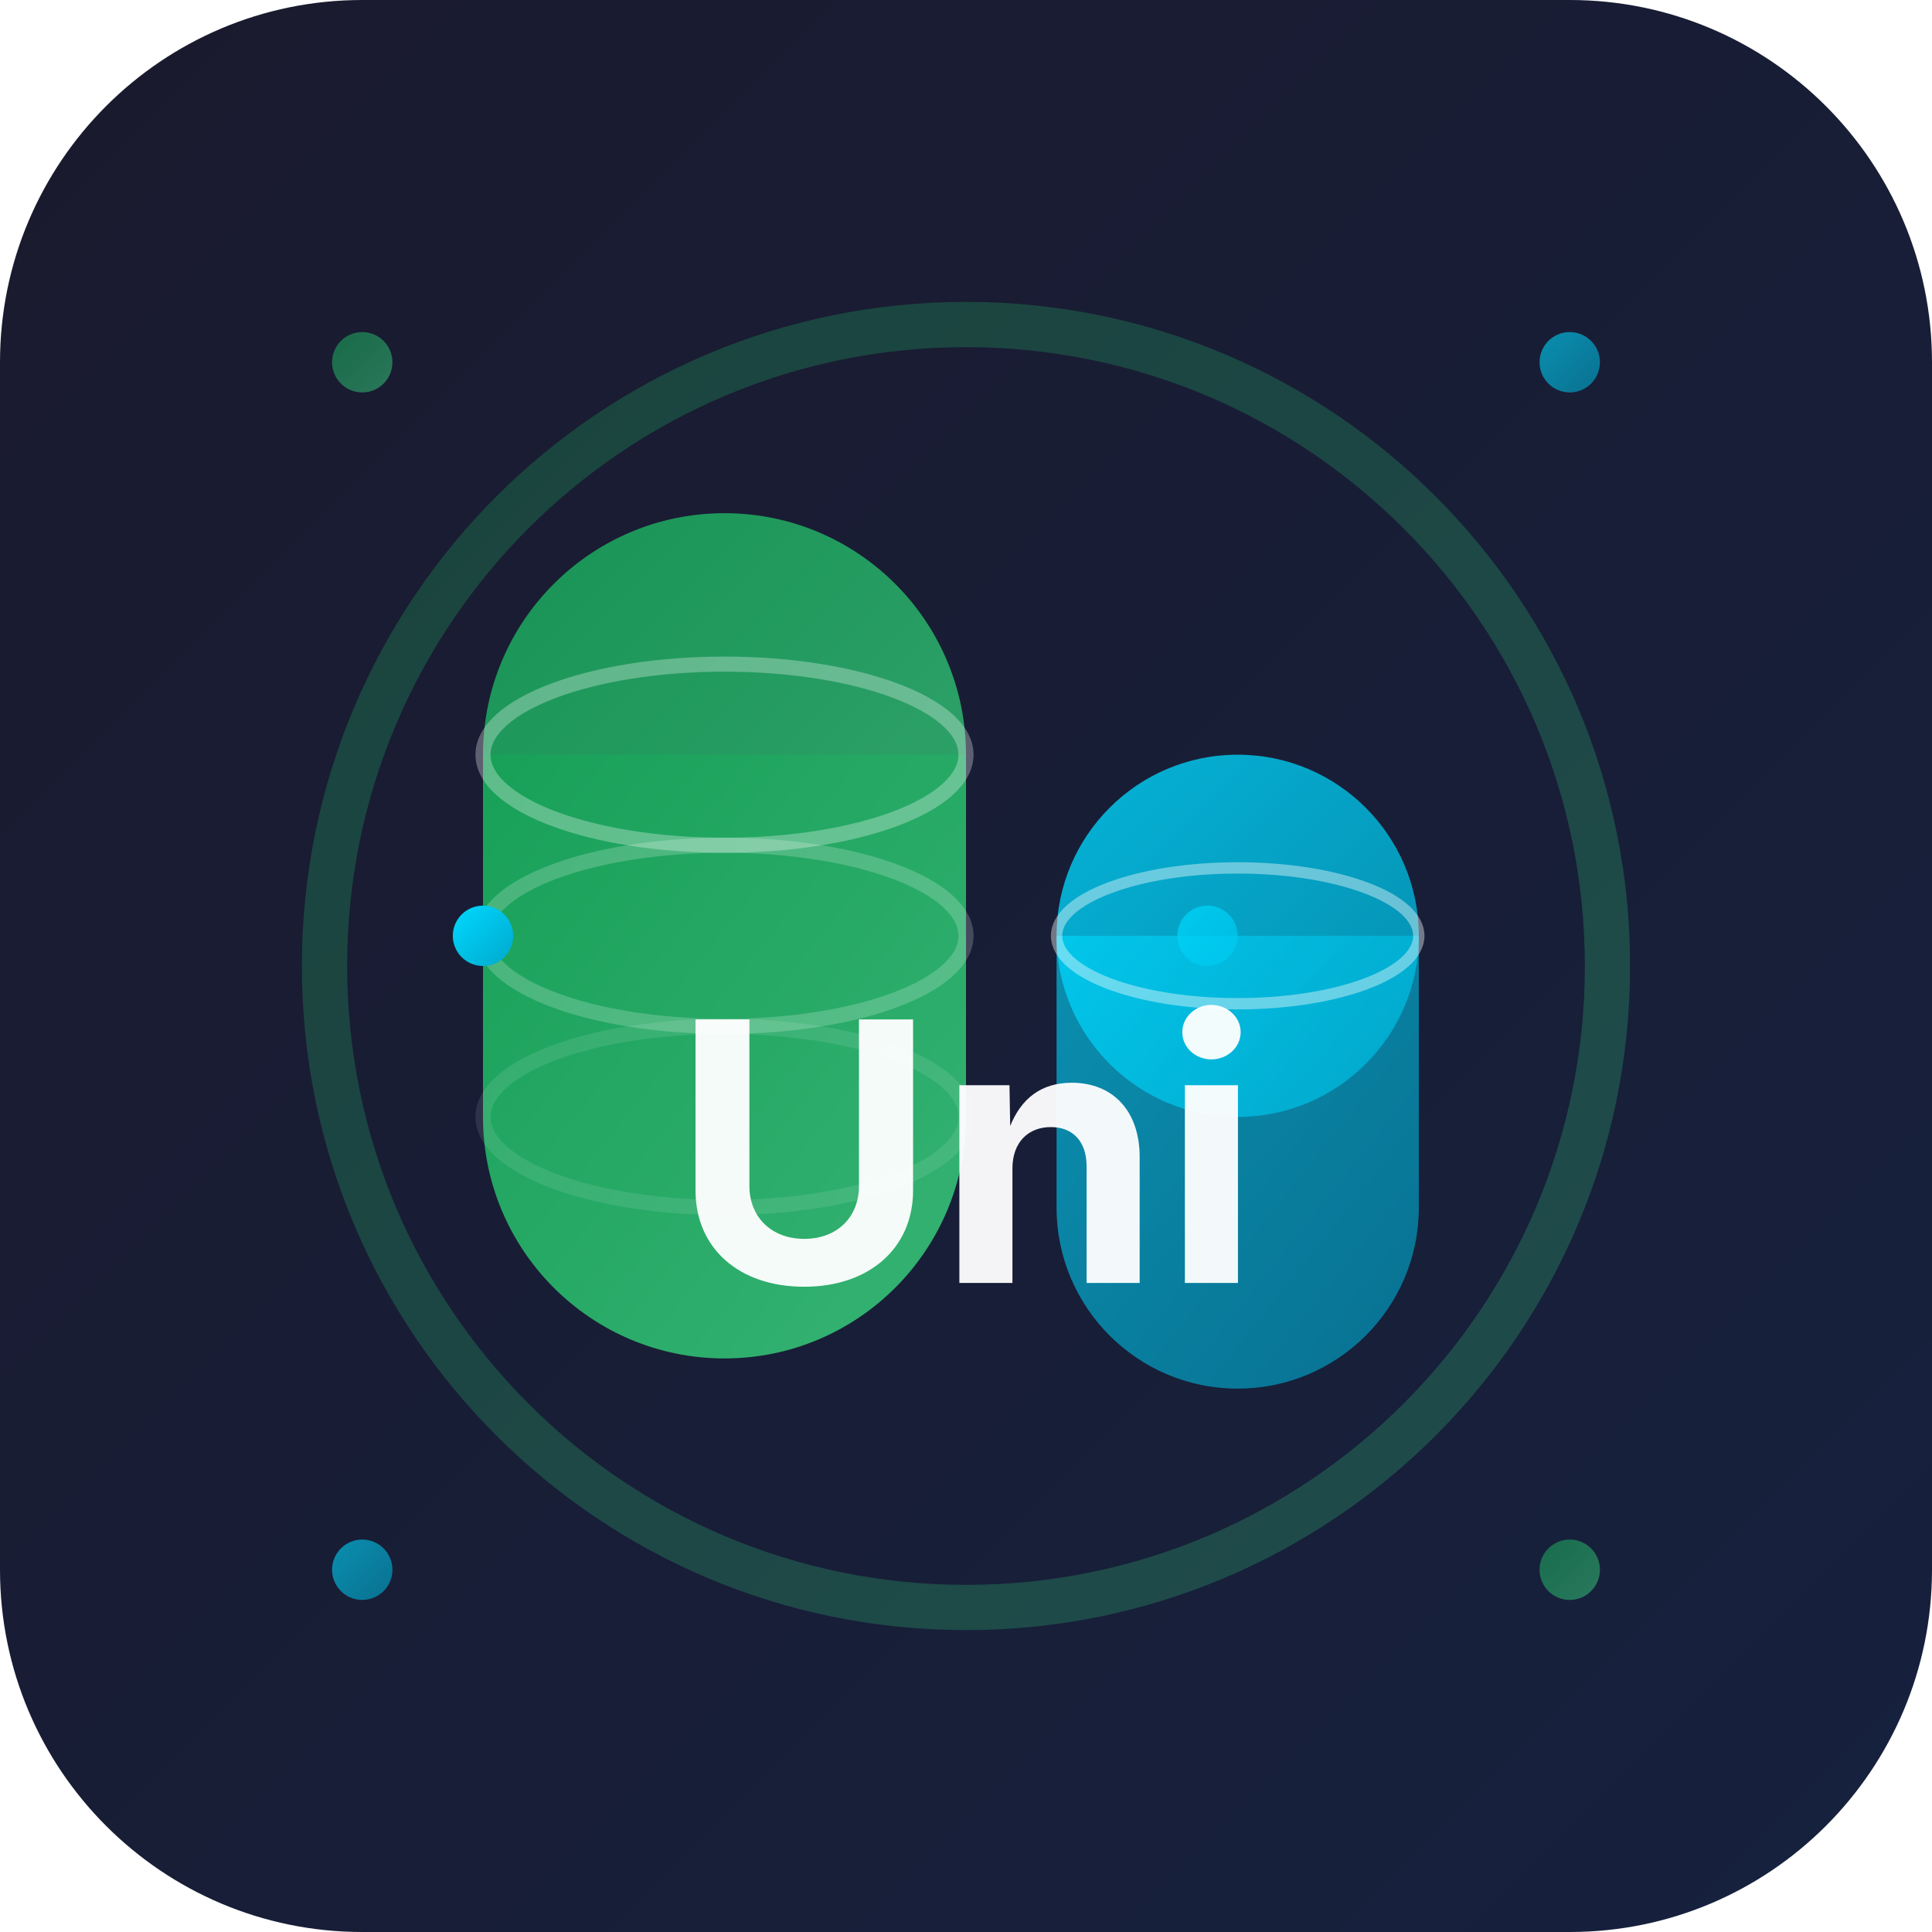
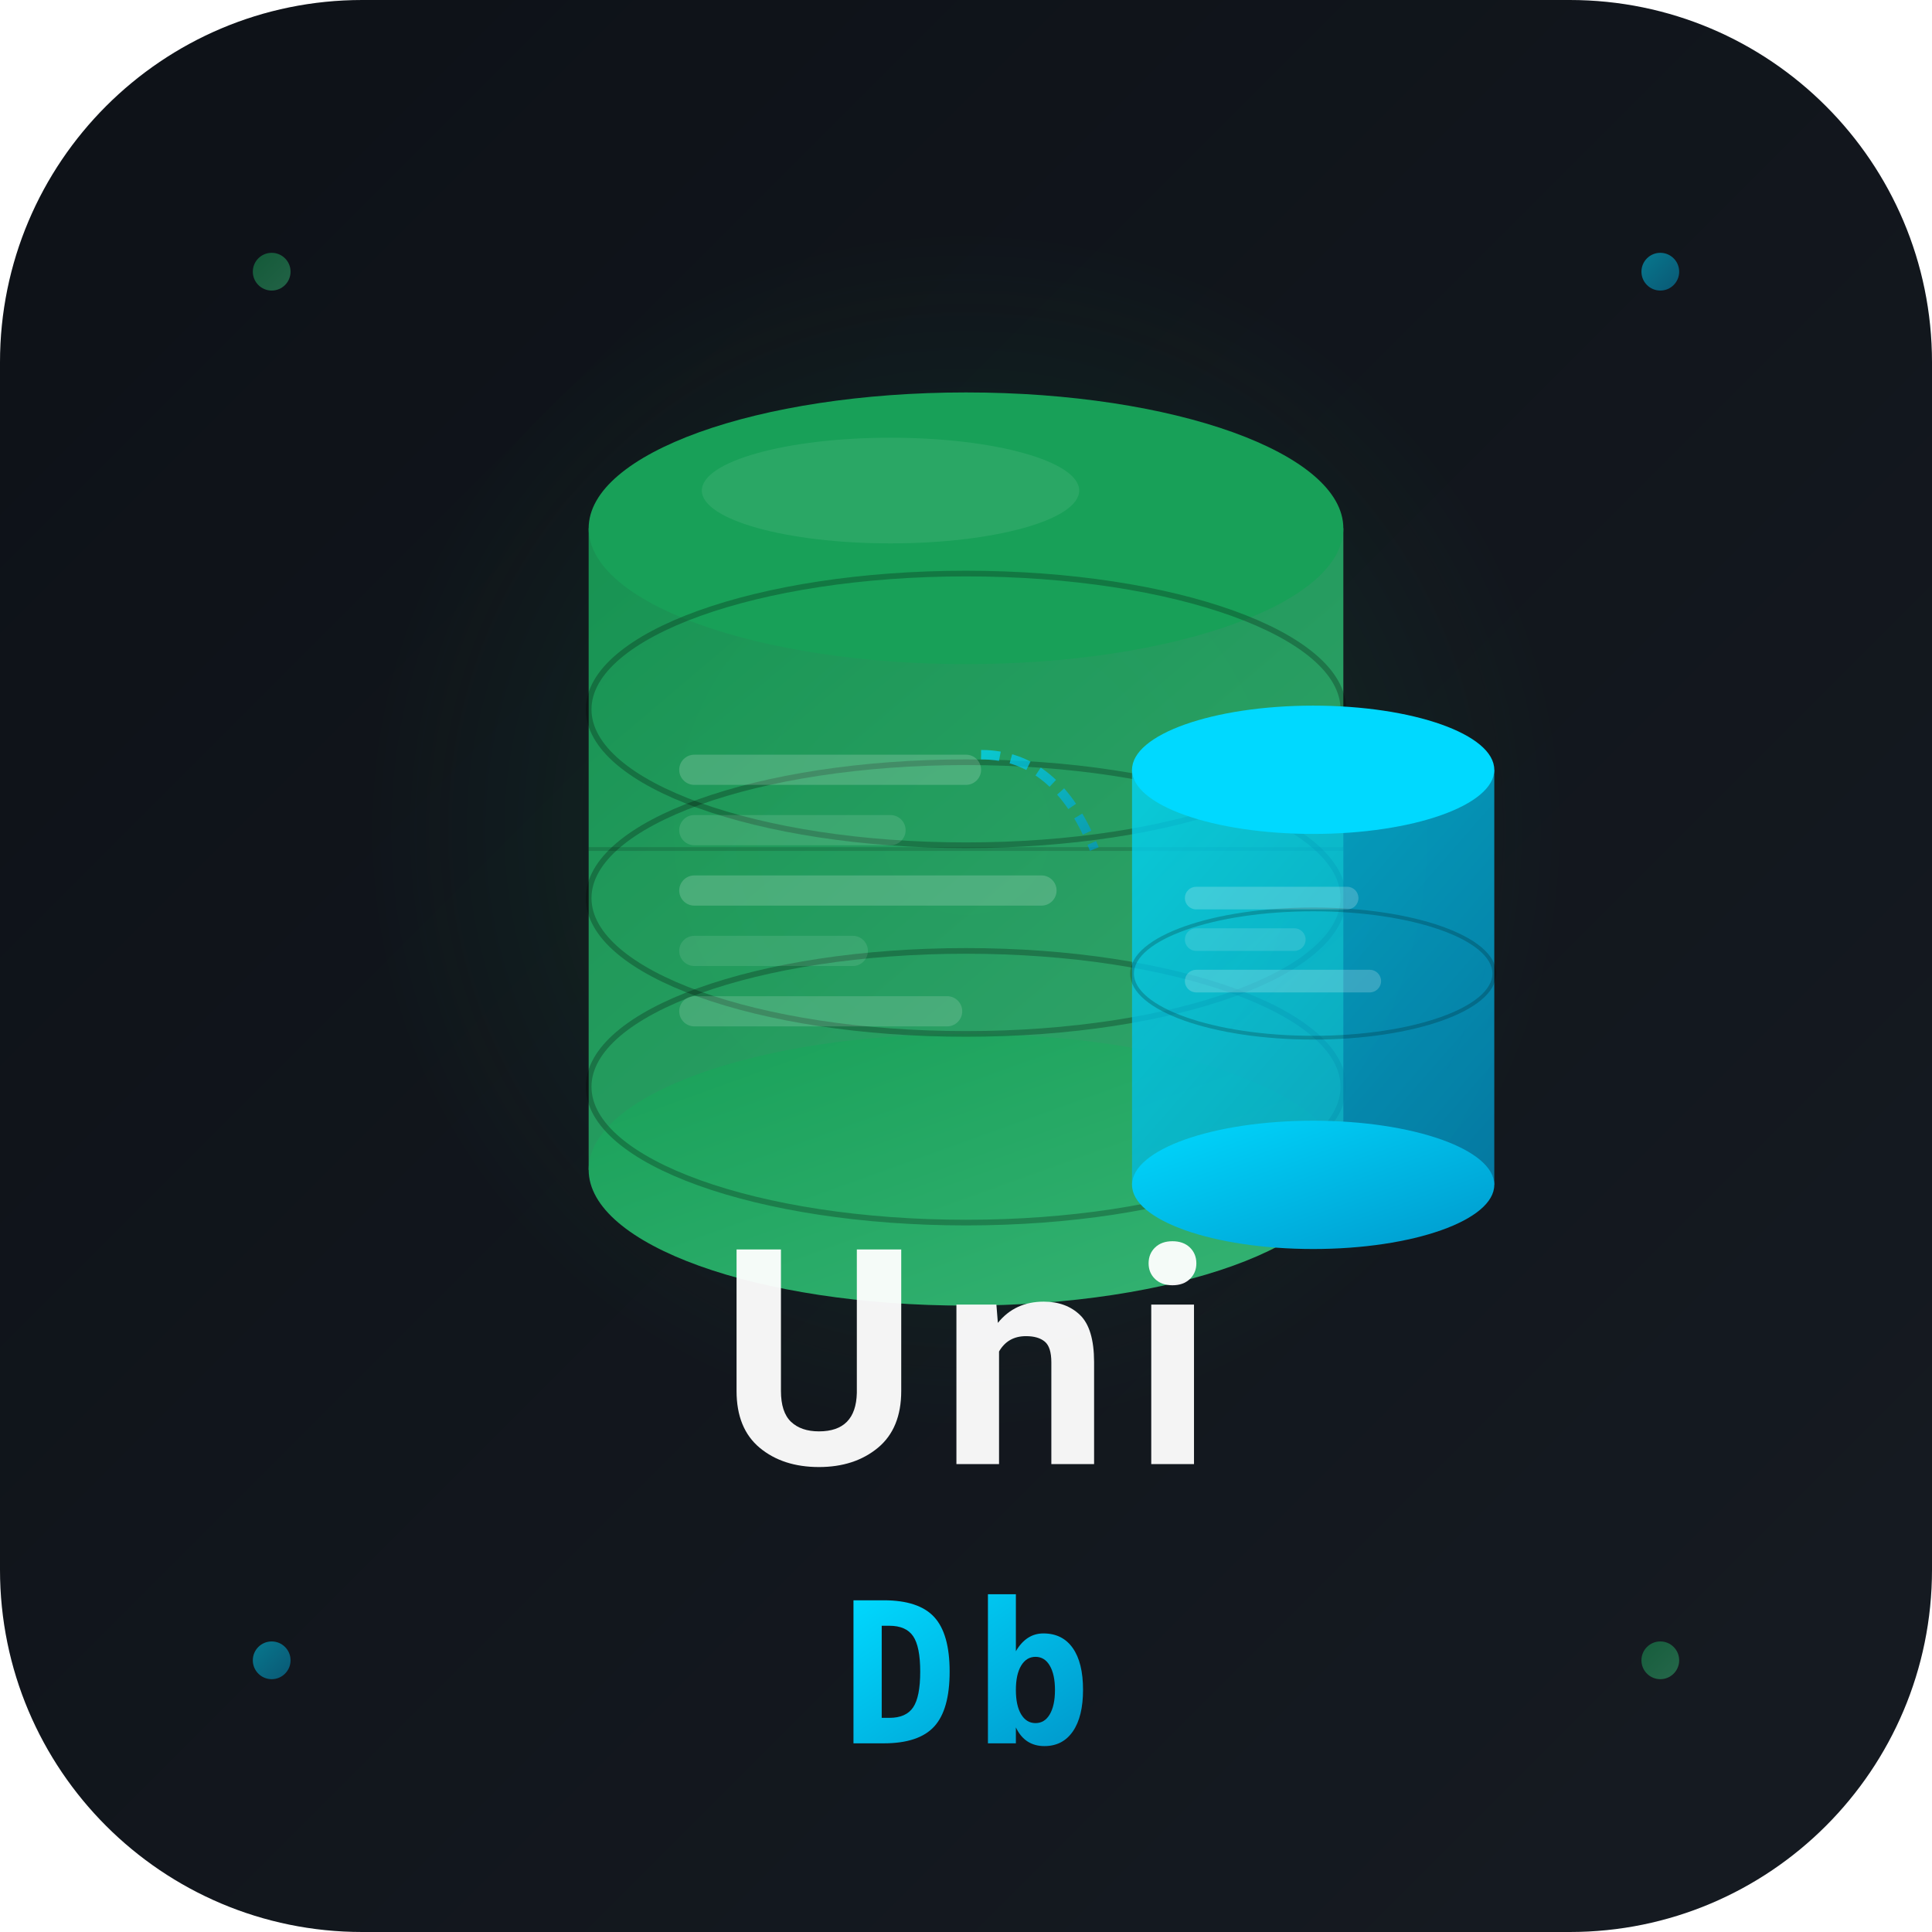
- <svg xmlns="http://www.w3.org/2000/svg" width="256" height="256" viewBox="0 0 256 256" fill="none">
+ <svg xmlns="http://www.w3.org/2000/svg" width="512" height="512" viewBox="0 0 512 512" fill="none">
  <defs>
    <linearGradient id="bgGrad" x1="0%" y1="0%" x2="100%" y2="100%">
-       <stop offset="0%" stop-color="#1a1a2e" />
-       <stop offset="100%" stop-color="#16213e" />
+       <stop offset="0%" stop-color="#0d1117" />
+       <stop offset="100%" stop-color="#161b22" />
    </linearGradient>
-     <linearGradient id="iconGrad" x1="0%" y1="0%" x2="100%" y2="100%">
+     <linearGradient id="greenGrad" x1="0%" y1="0%" x2="100%" y2="100%">
      <stop offset="0%" stop-color="#18a058" />
      <stop offset="100%" stop-color="#36b374" />
    </linearGradient>
-     <linearGradient id="accentGrad" x1="0%" y1="0%" x2="100%" y2="100%">
+     <linearGradient id="cyanGrad" x1="0%" y1="0%" x2="100%" y2="100%">
      <stop offset="0%" stop-color="#00d9ff" />
-       <stop offset="100%" stop-color="#00a8cc" />
+       <stop offset="100%" stop-color="#0099cc" />
    </linearGradient>
+     <radialGradient id="glowRad" cx="50%" cy="50%" r="50%">
+       <stop offset="0%" stop-color="#18a058" stop-opacity="0.2" />
+       <stop offset="100%" stop-color="#18a058" stop-opacity="0" />
+     </radialGradient>
+     <clipPath id="cylClip">
+       <rect x="0" y="0" width="220" height="280" />
+     </clipPath>
  </defs>
-   <rect width="256" height="256" rx="48" fill="url(#bgGrad)" />
-   <circle cx="128" cy="128" r="85" stroke="url(#iconGrad)" stroke-width="6" fill="none" opacity="0.3" />
-   <g transform="translate(64, 68)">
-     <path d="M32 0C14.327 0 0 14.327 0 32s14.327 32 32 32 32-14.327 32-32S49.673 0 32 0z" fill="url(#iconGrad)" opacity="0.9" />
-     <path d="M0 32v48c0 17.673 14.327 32 32 32s32-14.327 32-32V32" fill="url(#iconGrad)" />
-     <ellipse cx="32" cy="32" rx="32" ry="12" fill="none" stroke="rgba(255,255,255,0.3)" stroke-width="2" />
-     <ellipse cx="32" cy="56" rx="32" ry="12" fill="none" stroke="rgba(255,255,255,0.2)" stroke-width="2" />
-     <ellipse cx="32" cy="80" rx="32" ry="12" fill="none" stroke="rgba(255,255,255,0.1)" stroke-width="2" />
-     <path d="M96 56 L0 56" stroke="url(#accentGrad)" stroke-width="3" stroke-dasharray="6 4" />
-     <circle cx="96" cy="56" r="4" fill="url(#accentGrad)" />
-     <circle cx="0" cy="56" r="4" fill="url(#accentGrad)" />
+   <rect width="512" height="512" rx="96" fill="url(#bgGrad)" />
+   <circle cx="256" cy="220" r="160" fill="url(#glowRad)" />
+   <g transform="translate(156, 80)">
+     <rect x="0" y="60" width="200" height="170" rx="0" fill="url(#greenGrad)" opacity="0.9" />
+     <ellipse cx="100" cy="60" rx="100" ry="36" fill="#18a058" />
+     <ellipse cx="80" cy="50" rx="50" ry="14" fill="rgba(255,255,255,0.08)" />
+     <ellipse cx="100" cy="230" rx="100" ry="36" fill="url(#greenGrad)" />
+     <ellipse cx="100" cy="108" rx="100" ry="36" fill="none" stroke="rgba(0,0,0,0.25)" stroke-width="1.5" />
+     <ellipse cx="100" cy="158" rx="100" ry="36" fill="none" stroke="rgba(0,0,0,0.25)" stroke-width="1.5" />
+     <ellipse cx="100" cy="208" rx="100" ry="36" fill="none" stroke="rgba(0,0,0,0.25)" stroke-width="1.5" />
+     <line x1="0" y1="145" x2="200" y2="145" stroke="rgba(0,0,0,0.15)" stroke-width="1" />
+     <rect x="24" y="120" width="80" height="8" rx="4" fill="rgba(255,255,255,0.18)" />
+     <rect x="24" y="136" width="60" height="8" rx="4" fill="rgba(255,255,255,0.12)" />
+     <rect x="24" y="152" width="100" height="8" rx="4" fill="rgba(255,255,255,0.18)" />
+     <rect x="24" y="168" width="50" height="8" rx="4" fill="rgba(255,255,255,0.10)" />
+     <rect x="24" y="184" width="75" height="8" rx="4" fill="rgba(255,255,255,0.15)" />
  </g>
-   <g transform="translate(140, 100)">
-     <path d="M24 0C10.745 0 0 10.745 0 24s10.745 24 24 24 24-10.745 24-24S37.255 0 24 0z" fill="url(#accentGrad)" opacity="0.8" />
-     <path d="M0 24v36c0 13.255 10.745 24 24 24s24-10.745 24-24V24" fill="url(#accentGrad)" opacity="0.6" />
-     <ellipse cx="24" cy="24" rx="24" ry="9" fill="none" stroke="rgba(255,255,255,0.4)" stroke-width="1.5" />
+   <g transform="translate(300, 180)">
+     <rect x="0" y="24" width="96" height="110" fill="url(#cyanGrad)" opacity="0.75" />
+     <ellipse cx="48" cy="24" rx="48" ry="17" fill="#00d9ff" />
+     <ellipse cx="48" cy="134" rx="48" ry="17" fill="url(#cyanGrad)" />
+     <ellipse cx="48" cy="78" rx="48" ry="17" fill="none" stroke="rgba(0,0,0,0.2)" stroke-width="1" />
+     <rect x="14" y="55" width="46" height="6" rx="3" fill="rgba(255,255,255,0.2)" />
+     <rect x="14" y="66" width="32" height="6" rx="3" fill="rgba(255,255,255,0.13)" />
+     <rect x="14" y="77" width="52" height="6" rx="3" fill="rgba(255,255,255,0.2)" />
  </g>
-   <text x="128" y="170" text-anchor="middle" font-family="SF Pro Display, -apple-system, sans-serif" font-size="48" font-weight="700" fill="rgba(255,255,255,0.95)">Uni</text>
-   <circle cx="48" cy="48" r="4" fill="url(#iconGrad)" opacity="0.6" />
-   <circle cx="208" cy="48" r="4" fill="url(#accentGrad)" opacity="0.6" />
-   <circle cx="48" cy="208" r="4" fill="url(#accentGrad)" opacity="0.6" />
-   <circle cx="208" cy="208" r="4" fill="url(#iconGrad)" opacity="0.6" />
+   <path d="M 260 200 Q 280 200 290 225" stroke="url(#cyanGrad)" stroke-width="2.5" stroke-dasharray="5 3" fill="none" opacity="0.7" />
+   <text x="256" y="388" text-anchor="middle" font-family="'SF Pro Display', -apple-system, BlinkMacSystemFont, 'Segoe UI', Roboto, sans-serif" font-size="80" font-weight="700" letter-spacing="6" fill="rgba(255,255,255,0.95)">Uni</text>
+   <text x="256" y="462" text-anchor="middle" font-family="'SF Mono', 'Consolas', 'Monaco', monospace" font-size="52" font-weight="600" letter-spacing="4" fill="url(#cyanGrad)">Db</text>
+   <circle cx="72" cy="72" r="5" fill="url(#greenGrad)" opacity="0.5" />
+   <circle cx="440" cy="72" r="5" fill="url(#cyanGrad)" opacity="0.5" />
+   <circle cx="72" cy="440" r="5" fill="url(#cyanGrad)" opacity="0.5" />
+   <circle cx="440" cy="440" r="5" fill="url(#greenGrad)" opacity="0.5" />
</svg>
